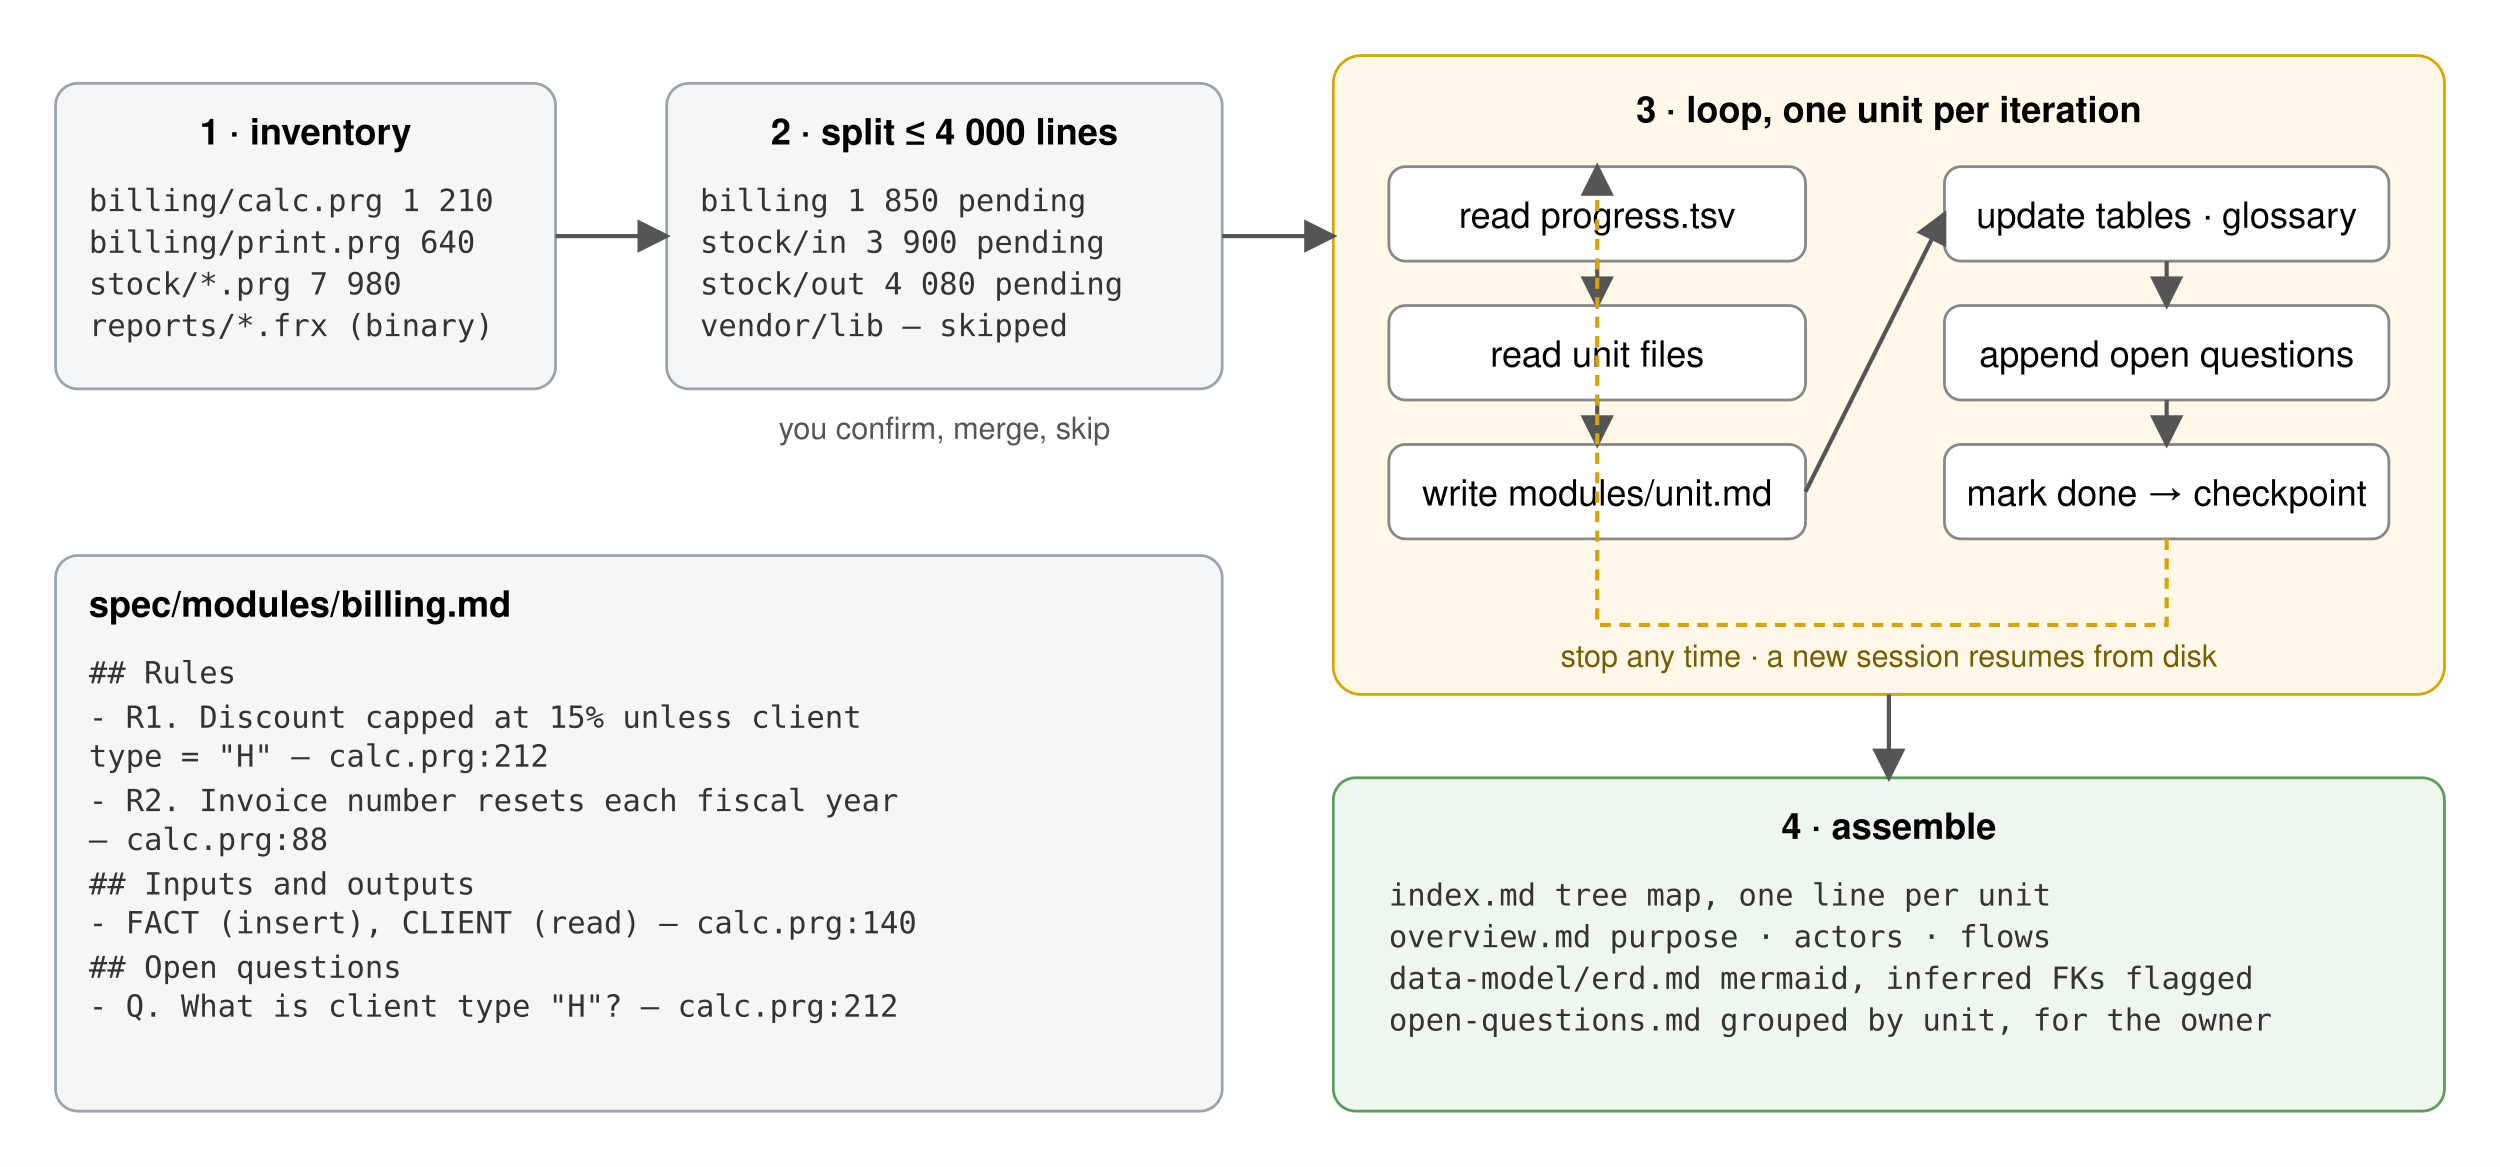
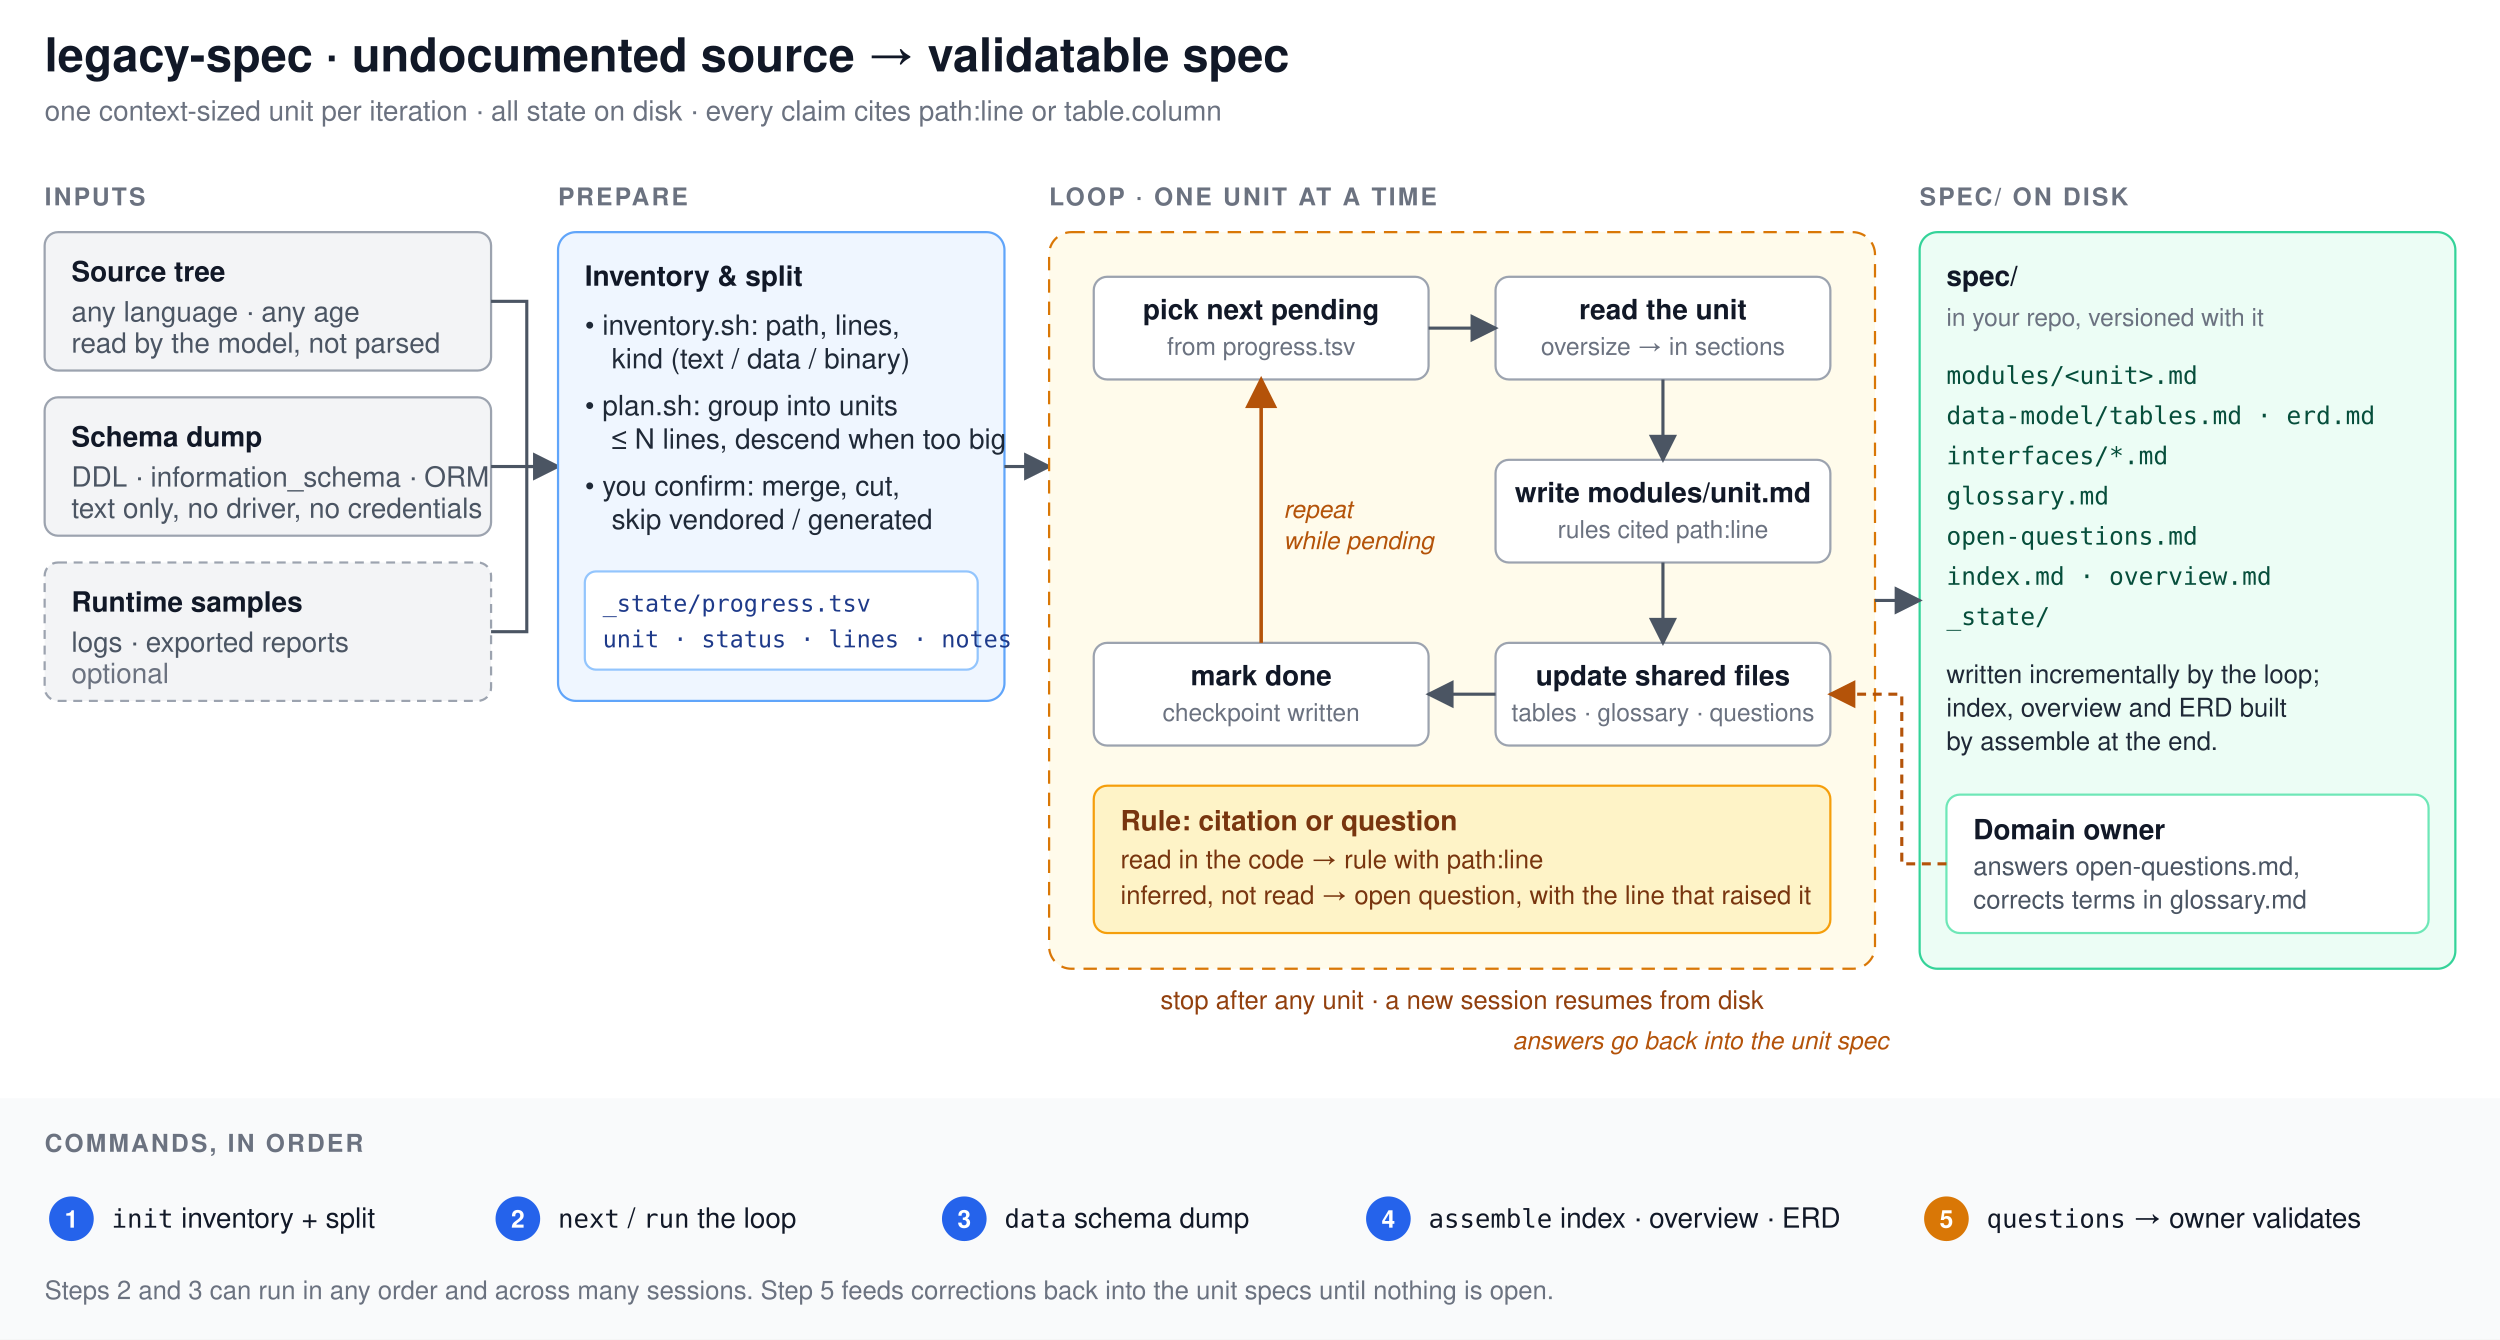
- <svg xmlns="http://www.w3.org/2000/svg" width="900" height="420" viewBox="0 0 900 420" font-family="ui-sans-serif, system-ui, -apple-system, Segoe UI, Helvetica, Arial, sans-serif" font-size="13">
+ <svg xmlns="http://www.w3.org/2000/svg" width="1120" height="600" viewBox="0 0 1120 600" font-family="ui-sans-serif, system-ui, -apple-system, 'Segoe UI', Helvetica, Arial, sans-serif" font-size="12.5">
  <defs>
-     <marker id="a" markerWidth="8" markerHeight="8" refX="7" refY="4" orient="auto">
-       <path d="M0,0 L8,4 L0,8 z" fill="#555" />
+     <marker id="ar" markerWidth="9" markerHeight="9" refX="8" refY="4.5" orient="auto">
+       <path d="M0,0 L9,4.5 L0,9 z" fill="#4b5563" />
+     </marker>
+     <marker id="arb" markerWidth="9" markerHeight="9" refX="8" refY="4.5" orient="auto">
+       <path d="M0,0 L9,4.5 L0,9 z" fill="#b45309" />
    </marker>
  </defs>
-   <rect width="900" height="420" fill="#fff" />
-   <rect x="20" y="30" width="180" height="110" rx="8" fill="#f4f6f8" stroke="#9aa4ad" />
-   <text x="110" y="52" text-anchor="middle" font-weight="600">1 · inventory</text>
-   <text x="32" y="76" font-family="ui-monospace, Menlo, monospace" font-size="11" fill="#333">
-     <tspan x="32" dy="0">billing/calc.prg   1 210</tspan>
-     <tspan x="32" dy="15">billing/print.prg    640</tspan>
-     <tspan x="32" dy="15">stock/*.prg        7 980</tspan>
-     <tspan x="32" dy="15">reports/*.frx    (binary)</tspan>
-   </text>
-   <rect x="240" y="30" width="200" height="110" rx="8" fill="#f4f6f8" stroke="#9aa4ad" />
-   <text x="340" y="52" text-anchor="middle" font-weight="600">2 · split ≤ 4 000 lines</text>
-   <text x="252" y="76" font-family="ui-monospace, Menlo, monospace" font-size="11" fill="#333">
-     <tspan x="252" dy="0">billing          1 850  pending</tspan>
-     <tspan x="252" dy="15">stock/in         3 900  pending</tspan>
-     <tspan x="252" dy="15">stock/out        4 080  pending</tspan>
-     <tspan x="252" dy="15">vendor/lib           –  skipped</tspan>
-   </text>
-   <text x="340" y="158" text-anchor="middle" font-size="11" fill="#555">you confirm, merge, skip</text>
-   <line x1="200" y1="85" x2="240" y2="85" stroke="#555" stroke-width="1.5" marker-end="url(#a)" />
-   <rect x="480" y="20" width="400" height="230" rx="10" fill="#fff8e8" stroke="#d9a400" />
-   <text x="680" y="44" text-anchor="middle" font-weight="600">3 · loop, one unit per iteration</text>
-   <rect x="500" y="60" width="150" height="34" rx="6" fill="#fff" stroke="#888" />
-   <text x="575" y="82" text-anchor="middle">read progress.tsv</text>
-   <rect x="500" y="110" width="150" height="34" rx="6" fill="#fff" stroke="#888" />
-   <text x="575" y="132" text-anchor="middle">read unit files</text>
-   <rect x="500" y="160" width="150" height="34" rx="6" fill="#fff" stroke="#888" />
-   <text x="575" y="182" text-anchor="middle">write modules/unit.md</text>
-   <rect x="700" y="60" width="160" height="34" rx="6" fill="#fff" stroke="#888" />
-   <text x="780" y="82" text-anchor="middle">update tables · glossary</text>
-   <rect x="700" y="110" width="160" height="34" rx="6" fill="#fff" stroke="#888" />
-   <text x="780" y="132" text-anchor="middle">append open questions</text>
-   <rect x="700" y="160" width="160" height="34" rx="6" fill="#fff" stroke="#888" />
-   <text x="780" y="182" text-anchor="middle">mark done → checkpoint</text>
-   <line x1="575" y1="94" x2="575" y2="110" stroke="#555" stroke-width="1.5" marker-end="url(#a)" />
-   <line x1="575" y1="144" x2="575" y2="160" stroke="#555" stroke-width="1.5" marker-end="url(#a)" />
-   <line x1="650" y1="177" x2="700" y2="77" stroke="#555" stroke-width="1.5" marker-end="url(#a)" />
-   <line x1="780" y1="94" x2="780" y2="110" stroke="#555" stroke-width="1.5" marker-end="url(#a)" />
-   <line x1="780" y1="144" x2="780" y2="160" stroke="#555" stroke-width="1.5" marker-end="url(#a)" />
-   <path d="M780,194 L780,225 L575,225 L575,60" fill="none" stroke="#d9a400" stroke-width="1.5" stroke-dasharray="4 3" marker-end="url(#a)" />
-   <text x="680" y="240" text-anchor="middle" font-size="11" fill="#7a5c00">stop any time · a new session resumes from disk</text>
-   <line x1="440" y1="85" x2="480" y2="85" stroke="#555" stroke-width="1.5" marker-end="url(#a)" />
-   <rect x="20" y="200" width="420" height="200" rx="8" fill="#f4f6f8" stroke="#9aa4ad" />
-   <text x="32" y="222" font-weight="600">spec/modules/billing.md</text>
-   <text x="32" y="246" font-family="ui-monospace, Menlo, monospace" font-size="11" fill="#333">
-     <tspan x="32" dy="0">## Rules</tspan>
-     <tspan x="32" dy="16">- R1. Discount capped at 15% unless client</tspan>
-     <tspan x="32" dy="14">      type = "H"            — calc.prg:212</tspan>
-     <tspan x="32" dy="16">- R2. Invoice number resets each fiscal year</tspan>
-     <tspan x="32" dy="14">                            — calc.prg:88</tspan>
-     <tspan x="32" dy="16">## Inputs and outputs</tspan>
-     <tspan x="32" dy="14">- FACT (insert), CLIENT (read)  — calc.prg:140</tspan>
-     <tspan x="32" dy="16">## Open questions</tspan>
-     <tspan x="32" dy="14">- Q. What is client type "H"?  — calc.prg:212</tspan>
-   </text>
-   <rect x="480" y="280" width="400" height="120" rx="8" fill="#eef7ee" stroke="#5c9c5c" />
-   <text x="680" y="302" text-anchor="middle" font-weight="600">4 · assemble</text>
-   <text x="500" y="326" font-family="ui-monospace, Menlo, monospace" font-size="11" fill="#333">
-     <tspan x="500" dy="0">index.md          tree map, one line per unit</tspan>
-     <tspan x="500" dy="15">overview.md       purpose · actors · flows</tspan>
-     <tspan x="500" dy="15">data-model/erd.md mermaid, inferred FKs flagged</tspan>
-     <tspan x="500" dy="15">open-questions.md grouped by unit, for the owner</tspan>
-   </text>
-   <line x1="680" y1="250" x2="680" y2="280" stroke="#555" stroke-width="1.5" marker-end="url(#a)" />
+   <rect width="1120" height="600" fill="#ffffff" />
+   <text x="20" y="32" font-size="21" font-weight="700" fill="#111827">legacy-spec · undocumented source → validatable spec</text>
+   <text x="20" y="54" font-size="12.5" fill="#6b7280">one context-sized unit per iteration · all state on disk · every claim cites path:line or table.column</text>
+   <text x="20" y="92" font-size="11" font-weight="700" fill="#6b7280" letter-spacing="1">INPUTS</text>
+   <text x="250" y="92" font-size="11" font-weight="700" fill="#6b7280" letter-spacing="1">PREPARE</text>
+   <text x="470" y="92" font-size="11" font-weight="700" fill="#6b7280" letter-spacing="1">LOOP · ONE UNIT AT A TIME</text>
+   <text x="860" y="92" font-size="11" font-weight="700" fill="#6b7280" letter-spacing="1">SPEC/ ON DISK</text>
+   <g>
+     <rect x="20" y="104" width="200" height="62" rx="6" fill="#f3f4f6" stroke="#9ca3af" />
+     <text x="32" y="126" font-weight="700" fill="#111827">Source tree</text>
+     <text x="32" y="144" fill="#4b5563">any language · any age</text>
+     <text x="32" y="158" fill="#4b5563">read by the model, not parsed</text>
+     <rect x="20" y="178" width="200" height="62" rx="6" fill="#f3f4f6" stroke="#9ca3af" />
+     <text x="32" y="200" font-weight="700" fill="#111827">Schema dump</text>
+     <text x="32" y="218" fill="#4b5563">DDL · information_schema · ORM</text>
+     <text x="32" y="232" fill="#4b5563">text only, no driver, no credentials</text>
+     <rect x="20" y="252" width="200" height="62" rx="6" fill="#f3f4f6" stroke="#9ca3af" stroke-dasharray="4 3" />
+     <text x="32" y="274" font-weight="700" fill="#111827">Runtime samples</text>
+     <text x="32" y="292" fill="#4b5563">logs · exported reports</text>
+     <text x="32" y="306" fill="#6b7280">optional</text>
+     <path d="M220,135 L236,135 L236,209 L250,209" fill="none" stroke="#4b5563" stroke-width="1.4" marker-end="url(#ar)" />
+     <path d="M220,209 L250,209" fill="none" stroke="#4b5563" stroke-width="1.4" />
+     <path d="M220,283 L236,283 L236,209" fill="none" stroke="#4b5563" stroke-width="1.4" />
+   </g>
+   <g>
+     <rect x="250" y="104" width="200" height="210" rx="8" fill="#eff6ff" stroke="#60a5fa" />
+     <text x="262" y="128" font-weight="700" fill="#111827">Inventory &amp; split</text>
+     <text x="262" y="150" fill="#1f2937">• inventory.sh: path, lines,</text>
+     <text x="274" y="165" fill="#1f2937">kind (text / data / binary)</text>
+     <text x="262" y="186" fill="#1f2937">• plan.sh: group into units</text>
+     <text x="274" y="201" fill="#1f2937">≤ N lines, descend when too big</text>
+     <text x="262" y="222" fill="#1f2937">• you confirm: merge, cut,</text>
+     <text x="274" y="237" fill="#1f2937">skip vendored / generated</text>
+     <rect x="262" y="256" width="176" height="44" rx="5" fill="#ffffff" stroke="#93c5fd" />
+     <text x="270" y="274" font-family="ui-monospace, Menlo, monospace" font-size="10.5" fill="#1e3a8a">_state/progress.tsv</text>
+     <text x="270" y="290" font-family="ui-monospace, Menlo, monospace" font-size="10.5" fill="#1e3a8a">unit · status · lines · notes</text>
+     <path d="M450,209 L470,209" fill="none" stroke="#4b5563" stroke-width="1.4" marker-end="url(#ar)" />
+   </g>
+   <g>
+     <rect x="470" y="104" width="370" height="330" rx="10" fill="#fffbeb" stroke="#d97706" stroke-dasharray="6 4" />
+     <rect x="490" y="124" width="150" height="46" rx="6" fill="#ffffff" stroke="#9ca3af" />
+     <text x="565" y="143" text-anchor="middle" font-weight="700" fill="#111827">pick next pending</text>
+     <text x="565" y="159" text-anchor="middle" fill="#6b7280" font-size="11">from progress.tsv</text>
+     <rect x="670" y="124" width="150" height="46" rx="6" fill="#ffffff" stroke="#9ca3af" />
+     <text x="745" y="143" text-anchor="middle" font-weight="700" fill="#111827">read the unit</text>
+     <text x="745" y="159" text-anchor="middle" fill="#6b7280" font-size="11">oversize → in sections</text>
+     <rect x="670" y="206" width="150" height="46" rx="6" fill="#ffffff" stroke="#9ca3af" />
+     <text x="745" y="225" text-anchor="middle" font-weight="700" fill="#111827">write modules/unit.md</text>
+     <text x="745" y="241" text-anchor="middle" fill="#6b7280" font-size="11">rules cited path:line</text>
+     <rect x="670" y="288" width="150" height="46" rx="6" fill="#ffffff" stroke="#9ca3af" />
+     <text x="745" y="307" text-anchor="middle" font-weight="700" fill="#111827">update shared files</text>
+     <text x="745" y="323" text-anchor="middle" fill="#6b7280" font-size="11">tables · glossary · questions</text>
+     <rect x="490" y="288" width="150" height="46" rx="6" fill="#ffffff" stroke="#9ca3af" />
+     <text x="565" y="307" text-anchor="middle" font-weight="700" fill="#111827">mark done</text>
+     <text x="565" y="323" text-anchor="middle" fill="#6b7280" font-size="11">checkpoint written</text>
+     <path d="M640,147 L670,147" fill="none" stroke="#4b5563" stroke-width="1.4" marker-end="url(#ar)" />
+     <path d="M745,170 L745,206" fill="none" stroke="#4b5563" stroke-width="1.4" marker-end="url(#ar)" />
+     <path d="M745,252 L745,288" fill="none" stroke="#4b5563" stroke-width="1.4" marker-end="url(#ar)" />
+     <path d="M670,311 L640,311" fill="none" stroke="#4b5563" stroke-width="1.4" marker-end="url(#ar)" />
+     <path d="M565,288 L565,170" fill="none" stroke="#b45309" stroke-width="1.6" marker-end="url(#arb)" />
+     <text x="575" y="232" fill="#b45309" font-size="11" font-style="italic">repeat</text>
+     <text x="575" y="246" fill="#b45309" font-size="11" font-style="italic">while pending</text>
+     <rect x="490" y="352" width="330" height="66" rx="6" fill="#fef3c7" stroke="#f59e0b" />
+     <text x="502" y="372" font-weight="700" fill="#78350f">Rule: citation or question</text>
+     <text x="502" y="389" fill="#78350f" font-size="11.5">read in the code → rule with path:line</text>
+     <text x="502" y="405" fill="#78350f" font-size="11.5">inferred, not read → open question, with the line that raised it</text>
+     <text x="655" y="452" text-anchor="middle" fill="#92400e" font-size="11.5">stop after any unit · a new session resumes from disk</text>
+   </g>
+   <g>
+     <rect x="860" y="104" width="240" height="330" rx="8" fill="#ecfdf5" stroke="#34d399" />
+     <text x="872" y="128" font-weight="700" fill="#111827">spec/</text>
+     <text x="872" y="146" fill="#6b7280" font-size="11">in your repo, versioned with it</text>
+     <g font-family="ui-monospace, Menlo, monospace" font-size="11" fill="#064e3b">
+       <text x="872" y="172">modules/&lt;unit&gt;.md</text>
+       <text x="872" y="190">data-model/tables.md · erd.md</text>
+       <text x="872" y="208">interfaces/*.md</text>
+       <text x="872" y="226">glossary.md</text>
+       <text x="872" y="244">open-questions.md</text>
+       <text x="872" y="262">index.md · overview.md</text>
+       <text x="872" y="280">_state/</text>
+     </g>
+     <text x="872" y="306" fill="#1f2937" font-size="11.5">written incrementally by the loop;</text>
+     <text x="872" y="321" fill="#1f2937" font-size="11.5">index, overview and ERD built</text>
+     <text x="872" y="336" fill="#1f2937" font-size="11.5">by assemble at the end.</text>
+     <rect x="872" y="356" width="216" height="62" rx="6" fill="#ffffff" stroke="#6ee7b7" />
+     <text x="884" y="376" font-weight="700" fill="#111827">Domain owner</text>
+     <text x="884" y="392" fill="#4b5563" font-size="11.5">answers open-questions.md,</text>
+     <text x="884" y="407" fill="#4b5563" font-size="11.5">corrects terms in glossary.md</text>
+     <path d="M840,269 L860,269" fill="none" stroke="#4b5563" stroke-width="1.4" marker-end="url(#ar)" />
+     <path d="M872,387 L852,387 L852,311 L820,311" fill="none" stroke="#b45309" stroke-width="1.4" stroke-dasharray="4 3" marker-end="url(#arb)" />
+     <text x="846" y="470" text-anchor="end" fill="#b45309" font-size="11" font-style="italic">answers go back into the unit spec</text>
+   </g>
+   <rect x="0" y="492" width="1120" height="108" fill="#f9fafb" />
+   <text x="20" y="516" font-size="11" font-weight="700" fill="#6b7280" letter-spacing="1">COMMANDS, IN ORDER</text>
+   <g font-size="12.5" fill="#111827">
+     <circle cx="32" cy="546" r="10" fill="#2563eb" />
+     <text x="32" y="550" text-anchor="middle" fill="#fff" font-size="11" font-weight="700">1</text>
+     <text x="50" y="550">
+       <tspan font-family="ui-monospace, Menlo, monospace" font-size="11.5">init</tspan> inventory + split</text>
+     <circle cx="232" cy="546" r="10" fill="#2563eb" />
+     <text x="232" y="550" text-anchor="middle" fill="#fff" font-size="11" font-weight="700">2</text>
+     <text x="250" y="550">
+       <tspan font-family="ui-monospace, Menlo, monospace" font-size="11.5">next</tspan> / <tspan font-family="ui-monospace, Menlo, monospace" font-size="11.5">run</tspan> the loop</text>
+     <circle cx="432" cy="546" r="10" fill="#2563eb" />
+     <text x="432" y="550" text-anchor="middle" fill="#fff" font-size="11" font-weight="700">3</text>
+     <text x="450" y="550">
+       <tspan font-family="ui-monospace, Menlo, monospace" font-size="11.5">data</tspan> schema dump</text>
+     <circle cx="622" cy="546" r="10" fill="#2563eb" />
+     <text x="622" y="550" text-anchor="middle" fill="#fff" font-size="11" font-weight="700">4</text>
+     <text x="640" y="550">
+       <tspan font-family="ui-monospace, Menlo, monospace" font-size="11.5">assemble</tspan> index · overview · ERD</text>
+     <circle cx="872" cy="546" r="10" fill="#d97706" />
+     <text x="872" y="550" text-anchor="middle" fill="#fff" font-size="11" font-weight="700">5</text>
+     <text x="890" y="550">
+       <tspan font-family="ui-monospace, Menlo, monospace" font-size="11.5">questions</tspan> → owner validates</text>
+   </g>
+   <text x="20" y="582" fill="#6b7280" font-size="11.5">Steps 2 and 3 can run in any order and across many sessions. Step 5 feeds corrections back into the unit specs until nothing is open.</text>
</svg>
